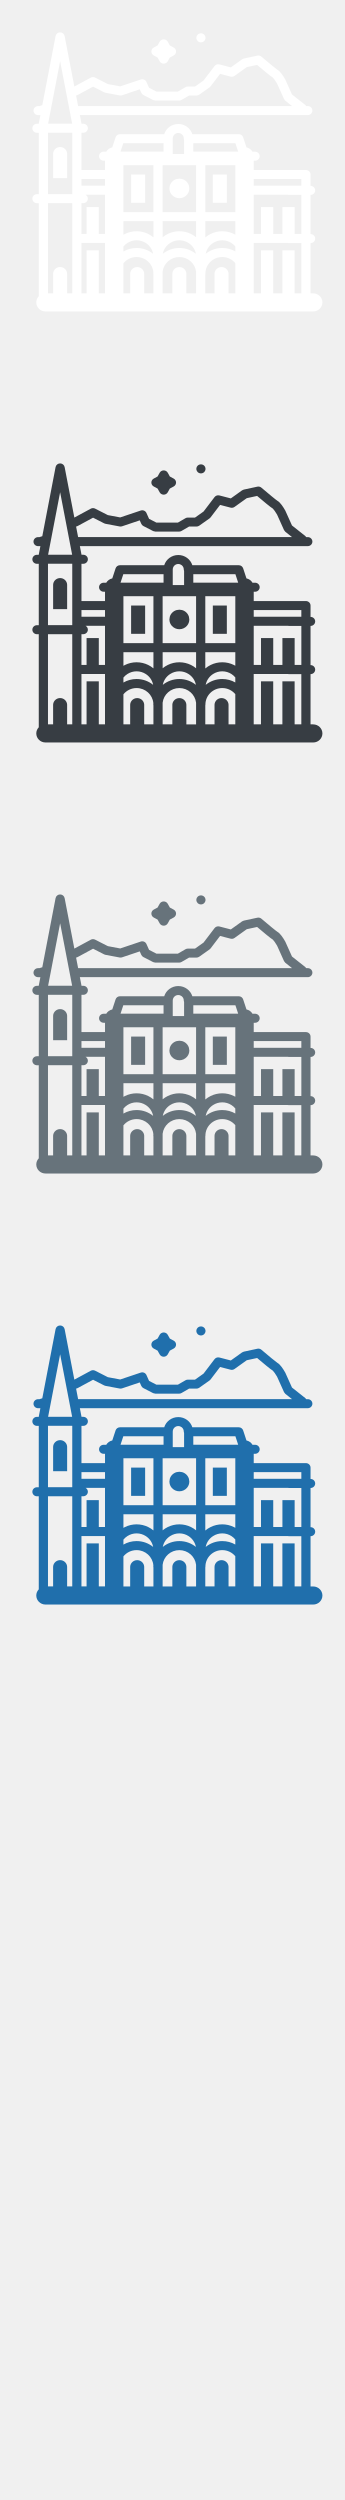
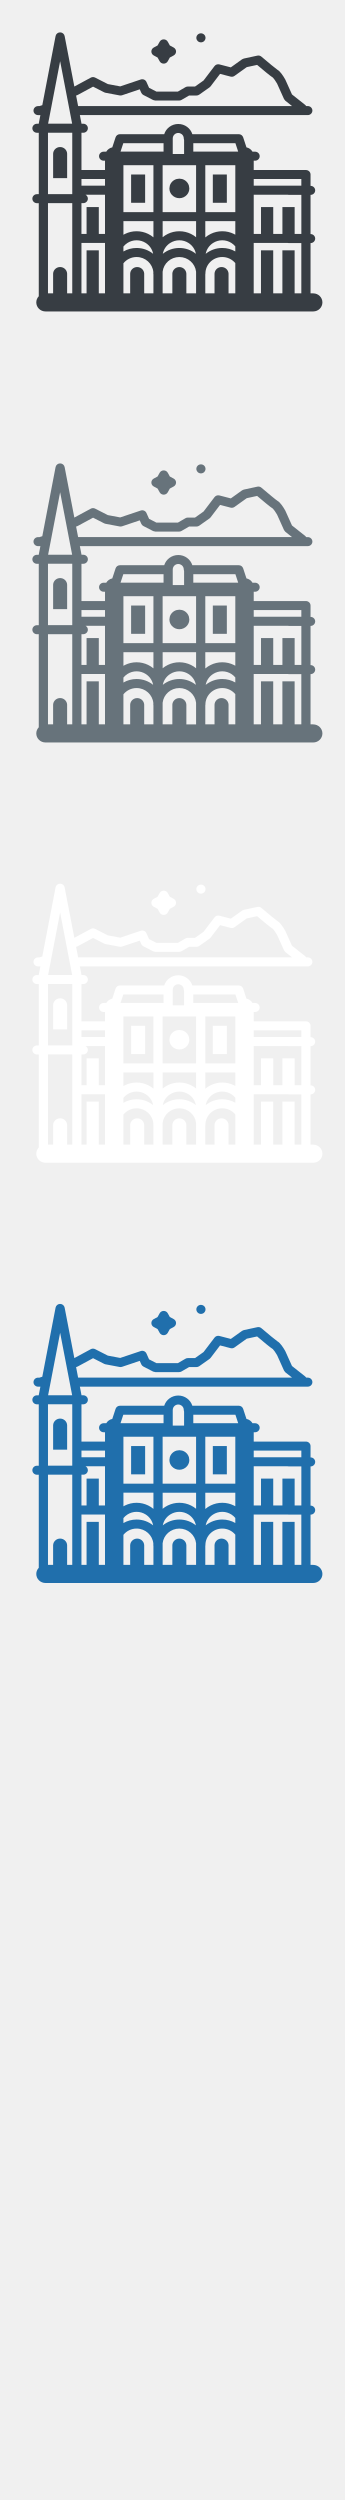
<svg xmlns="http://www.w3.org/2000/svg" width="32" height="232" viewBox="0 0 32 232">
  <g fill="none">
-     <g fill="#fff">
-       <path d="M18.343 3.807c.08.079.19.124.304.124.113 0 .222-.044.302-.123.13-.128.162-.323.08-.485-.063-.123-.183-.207-.319-.227-.132-.019-.27.025-.365.117-.131.128-.164.325-.08.487l.078.106" id="Fill-1" />
-       <path d="M14.268 5.147l.355.191.194.349c.075.134.219.218.375.218s.3-.084.375-.218l.194-.349.355-.191c.137-.074.222-.215.222-.368s-.085-.294-.222-.368l-.355-.191-.194-.349c-.075-.135-.219-.218-.375-.218s-.3.084-.375.218l-.194.349-.355.191c-.137.074-.222.215-.222.368s.085.294.222.368" id="Fill-2" />
-       <path d="M5.58 16.53h.65v-2.276c-.016-.339-.301-.609-.65-.609-.349 0-.634.27-.65.609v2.276h.65" id="Fill-3" />
-       <path d="M29.068 27.221h-.25v-4.662h.004c.236 0 .427-.188.427-.419 0-.232-.191-.419-.427-.419h-.004v-3.635h.004c.236 0 .427-.188.427-.419 0-.232-.191-.419-.427-.419h-.004v-1.051c0-.232-.191-.419-.427-.419h-4.845v-.865h.126c.236 0 .427-.188.427-.419 0-.232-.191-.419-.427-.419h-.241c-.119-.202-.32-.35-.56-.4l-.306-.932c-.057-.173-.221-.291-.407-.291h-4.309c-.172-.547-.691-.947-1.305-.947-.613 0-1.134.399-1.305.947h-4.106c-.185 0-.35.117-.407.291l-.306.932c-.239.05-.441.199-.56.4h-.241c-.236 0-.427.188-.427.419 0 .232.191.419.427.419h.126v.865h-2.185v-3.458h.168c.236 0 .427-.188.427-.419 0-.232-.191-.419-.427-.419h-.163l-.154-.801h21.152c.236 0 .427-.188.427-.419 0-.232-.191-.419-.427-.419h-.145l-.093-.105-1.229-.974-.613-1.363-.018-.035c-.188-.331-.466-.755-.716-.889-.132-.08-.862-.684-1.492-1.222-.102-.087-.24-.122-.372-.093l-1.259.271-.161.071-1.044.748-1.062-.275c-.168-.043-.347.018-.451.155l-1.018 1.339-.792.56h-.668c-.077 0-.151.02-.217.058l-.705.409h-1.994l-.681-.351-.242-.542c-.089-.2-.32-.299-.529-.228l-1.907.64-1.147-.215-1.181-.602c-.127-.065-.278-.063-.403.005l-1.525.825-.901-4.684c-.038-.198-.214-.342-.42-.342-.205 0-.382.143-.42.342l-1.233 6.413-.264.086h-.126c-.236 0-.427.188-.427.419 0 .232.191.419.427.419h.212l-.154.801h-.163c-.236 0-.427.188-.427.419 0 .232.191.419.427.419h.168v5.696h-.168c-.236 0-.427.188-.427.419 0 .232.191.419.427.419h.168v8.635c-.143.15-.231.351-.231.572 0 .463.383.839.854.839h24.845c.472 0 .854-.376.854-.839 0-.463-.383-.839-.854-.839zm-24.45-16.543l.055-.285.026-.134.002-.008.079-.411.003-.017.797-4.144.876 4.557.004.023.235 1.22h-2.231l.154-.801zm2.501-1.829l.094-.038 1.424-.77 1.033.527.117.04 1.319.248c.073.014.148.009.219-.015l1.643-.552.144.323c.039.087.107.159.192.203l.907.468.199.048h2.216c.077 0 .152-.02.217-.058l.705-.409h.689c.09 0 .177-.028.25-.079l.957-.676.093-.089.885-1.164.98.254c.124.032.257.008.361-.067l1.136-.813.962-.207c.516.439 1.248 1.051 1.459 1.175.073.062.255.32.392.557l.646 1.437.122.157.619.491h-19.85l-.188-.975.058-.015zm-2.666 3.468h2.252v5.696h-2.252v-5.696zm7 3.458v-.446h2.785v4.355h-2.785v-3.909zm-.13-2.123l.12-.366h3.735v.785h-3.993l.138-.419zm4.709-.811c0-.159.076-.301.195-.394.087-.068.197-.108.316-.108.12 0 .229.041.316.108.119.092.195.234.195.394l.002.026.027.128v1.298h-1.052v-1.452zm6.071 1.23h-4.165v-.785h3.907l.258.785zm5.859 13.149h-.621v-3.992h-1.135v3.992h-.852v-3.992h-1.135v3.992h-.675v-4.674h3.155l.098.012h1.166v4.662zm-7.404-2.439c-.349 0-.634.27-.65.609v1.83h-.857v-1.744l.011-.091c0-.846.701-1.534 1.563-1.534.488 0 .924.221 1.211.566v2.803h-.627v-1.83c-.016-.339-.301-.609-.65-.609zm-12.524-1.553v3.992h-.475v-4.674h2.185v4.674h-.575v-3.992h-1.135zm-.475-4.376h.168c.236 0 .427-.188.427-.419 0-.154-.086-.288-.213-.361h1.803v3.635h-.575v-2.492h-1.135v2.492h-.475v-2.855zm7.533-.78v-2.743h3.104v4.355h-3.104v-1.613zm1.552 6.71c-.349 0-.634.27-.65.609v1.83h-.902v-2.01c.089-.764.75-1.359 1.552-1.359s1.463.596 1.552 1.36v2.01h-.902v-1.83c-.016-.339-.301-.609-.65-.609zm-3.914 0c-.349 0-.634.27-.65.609v1.83h-.627v-2.789c.287-.353.727-.581 1.222-.581.816 0 1.487.617 1.556 1.401l-.004.133.011.092v1.744h-.857v-1.83c-.016-.339-.301-.609-.65-.609zm-1.277-1.903c.106-.13.231-.242.374-.333.245-.156.536-.248.849-.248.313 0 .604.092.848.248.353.225.608.587.687 1.008-.418-.338-.953-.542-1.536-.542-.446 0-.863.12-1.222.327v-.46zm4.343-.333c.245-.156.536-.248.848-.248.313 0 .604.092.848.248.353.225.608.587.687 1.008-.418-.338-.953-.542-1.536-.542-.583 0-1.118.203-1.536.542.079-.422.334-.783.687-1.008zm3.98 0c.245-.156.536-.248.849-.248.313 0 .604.092.848.248.137.087.26.195.363.319v.468c-.356-.203-.77-.321-1.211-.321-.583 0-1.118.203-1.536.542.079-.422.334-.783.687-1.008zm2.06-.839v.073l-.138-.073c-.324-.158-.688-.248-1.073-.248-.386 0-.75.09-1.073.248-.181.088-.349.198-.5.326v-1.51h2.785v1.184zm-3.639-1.184v1.492c-.146-.12-.307-.224-.479-.308-.324-.158-.688-.248-1.073-.248-.386 0-.75.09-1.073.248-.172.084-.333.188-.478.308v-1.492h3.104zm-3.958 1.184v.317c-.149-.124-.313-.231-.49-.317-.324-.158-.688-.248-1.073-.248-.386 0-.75.09-1.073.248l-.149.079v-1.264h2.785v1.184zm13.725 0h-.621v-2.492h-1.135v2.492h-.852v-2.492h-1.135v2.492h-.675v-3.635h3.155l.098.012h1.166v3.623zm-4.418-5.094h4.418v.62h-4.418v-.62zm-1.709-.839v3.909h-2.785v-4.355h2.785v.446zm-14.277.839h2.185v.62h-2.185v-.62zm-2.408 2.238h1.553v8.368h-.476v-1.83c-.009-.18-.093-.34-.223-.451-.114-.098-.264-.158-.427-.158-.164 0-.313.06-.427.158-.13.111-.215.271-.223.451v1.83h-.476v-8.368h.699z" id="Fill-4" />
-       <path d="M16.9 16.614l-.254-.035-.254.035c-.305.085-.546.32-.634.619l-.037.253.016.167c.03.158.101.302.203.419.17.196.422.321.705.321s.536-.125.705-.321c.102-.118.173-.262.203-.419l.016-.167-.037-.253c-.088-.299-.329-.534-.634-.619" id="Fill-5" />
-       <path d="M13.468 18.072v-1.878h-1.301v2.625h1.301v-.747" id="Fill-6" />
-       <path d="M21.051 18.072v-1.878h-1.301v2.625h1.301v-.747" id="Fill-7" />
-     </g>
-     <g fill="#373D43">
-       <path d="M18.343 43.807c.08.079.19.124.304.124.113 0 .222-.044.302-.123.13-.128.162-.323.08-.485-.063-.123-.183-.207-.319-.227-.132-.019-.27.025-.365.117-.131.128-.164.325-.08.487l.078.106" id="Fill-1" />
-       <path d="M14.268 45.147l.355.191.194.349c.075.134.219.218.375.218s.3-.084.375-.218l.194-.349.355-.191c.137-.074.222-.215.222-.368s-.085-.294-.222-.368l-.355-.191-.194-.349c-.075-.135-.219-.218-.375-.218s-.3.084-.375.218l-.194.349-.355.191c-.137.074-.222.215-.222.368s.085.294.222.368" id="Fill-2" />
-       <path d="M5.58 56.53h.65v-2.276c-.016-.339-.301-.609-.65-.609-.349 0-.634.27-.65.609v2.276h.65" id="Fill-3" />
-       <path d="M29.068 67.221h-.25v-4.662h.004c.236 0 .427-.188.427-.419 0-.232-.191-.419-.427-.419h-.004v-3.635h.004c.236 0 .427-.188.427-.419 0-.232-.191-.419-.427-.419h-.004v-1.051c0-.232-.191-.419-.427-.419h-4.845v-.865h.126c.236 0 .427-.188.427-.419 0-.232-.191-.419-.427-.419h-.241c-.119-.202-.32-.35-.56-.4l-.306-.932c-.057-.173-.221-.291-.407-.291h-4.309c-.172-.547-.691-.947-1.305-.947-.613 0-1.134.399-1.305.947h-4.106c-.185 0-.35.117-.407.291l-.306.932c-.239.05-.441.199-.56.4h-.241c-.236 0-.427.188-.427.419 0 .232.191.419.427.419h.126v.865h-2.185v-3.458h.168c.236 0 .427-.188.427-.419 0-.232-.191-.419-.427-.419h-.163l-.154-.801h21.152c.236 0 .427-.188.427-.419 0-.232-.191-.419-.427-.419h-.145l-.093-.105-1.229-.974-.613-1.363-.018-.035c-.188-.331-.466-.755-.716-.889-.132-.08-.862-.684-1.492-1.222-.102-.087-.24-.122-.372-.093l-1.259.271-.161.071-1.044.748-1.062-.275c-.168-.043-.347.018-.451.155l-1.018 1.339-.792.56h-.668c-.077 0-.151.02-.217.058l-.705.409h-1.994l-.681-.351-.242-.542c-.089-.2-.32-.299-.529-.228l-1.907.64-1.147-.215-1.181-.602c-.127-.065-.278-.063-.403.005l-1.525.825-.901-4.684c-.038-.198-.214-.342-.42-.342-.205 0-.382.143-.42.342l-1.233 6.413-.264.086h-.126c-.236 0-.427.188-.427.419 0 .232.191.419.427.419h.212l-.154.801h-.163c-.236 0-.427.188-.427.419 0 .232.191.419.427.419h.168v5.696h-.168c-.236 0-.427.188-.427.419 0 .232.191.419.427.419h.168v8.635c-.143.15-.231.351-.231.572 0 .463.383.839.854.839h24.845c.472 0 .854-.376.854-.839 0-.463-.383-.839-.854-.839zm-24.45-16.543l.055-.285.026-.134.002-.008.079-.411.003-.017.797-4.144.876 4.557.004.023.235 1.22h-2.231l.154-.801zm2.501-1.829l.094-.038 1.424-.77 1.033.527.117.04 1.319.248c.073.014.148.009.219-.015l1.643-.552.144.323c.039.087.107.159.192.203l.907.468.199.048h2.216c.077 0 .152-.02.217-.058l.705-.409h.689c.09 0 .177-.028.25-.079l.957-.676.093-.089.885-1.164.98.254c.124.032.257.008.361-.067l1.136-.813.962-.207c.516.439 1.248 1.051 1.459 1.175.073.062.255.32.392.557l.646 1.437.122.157.619.491h-19.85l-.188-.975.058-.015zm-2.666 3.468h2.252v5.696h-2.252v-5.696zm7 3.458v-.446h2.785v4.355h-2.785v-3.909zm-.13-2.123l.12-.366h3.735v.785h-3.993l.138-.419zm4.709-.811c0-.159.076-.301.195-.394.087-.068.197-.108.316-.108.12 0 .229.041.316.108.119.092.195.234.195.394l.002.026.027.128v1.298h-1.052v-1.452zm6.071 1.23h-4.165v-.785h3.907l.258.785zm5.859 13.149h-.621v-3.992h-1.135v3.992h-.852v-3.992h-1.135v3.992h-.675v-4.674h3.155l.098.012h1.166v4.662zm-7.404-2.439c-.349 0-.634.27-.65.609v1.83h-.857v-1.744l.011-.091c0-.846.701-1.534 1.563-1.534.488 0 .924.221 1.211.566v2.803h-.627v-1.83c-.016-.339-.301-.609-.65-.609zm-12.524-1.553v3.992h-.475v-4.674h2.185v4.674h-.575v-3.992h-1.135zm-.475-4.376h.168c.236 0 .427-.188.427-.419 0-.154-.086-.288-.213-.361h1.803v3.635h-.575v-2.492h-1.135v2.492h-.475v-2.855zm7.533-.78v-2.743h3.104v4.355h-3.104v-1.613zm1.552 6.71c-.349 0-.634.27-.65.609v1.83h-.902v-2.01c.089-.764.75-1.359 1.552-1.359s1.463.596 1.552 1.36v2.01h-.902v-1.83c-.016-.339-.301-.609-.65-.609zm-3.914 0c-.349 0-.634.27-.65.609v1.83h-.627v-2.789c.287-.353.727-.581 1.222-.581.816 0 1.487.617 1.556 1.401l-.004.133.011.092v1.744h-.857v-1.83c-.016-.339-.301-.609-.65-.609zm-1.277-1.903c.106-.13.231-.242.374-.333.245-.156.536-.248.849-.248.313 0 .604.092.848.248.353.225.608.587.687 1.008-.418-.338-.953-.542-1.536-.542-.446 0-.863.12-1.222.327v-.46zm4.343-.333c.245-.156.536-.248.848-.248.313 0 .604.092.848.248.353.225.608.587.687 1.008-.418-.338-.953-.542-1.536-.542-.583 0-1.118.203-1.536.542.079-.422.334-.783.687-1.008zm3.98 0c.245-.156.536-.248.849-.248.313 0 .604.092.848.248.137.087.26.195.363.319v.468c-.356-.203-.77-.321-1.211-.321-.583 0-1.118.203-1.536.542.079-.422.334-.783.687-1.008zm2.06-.839v.073l-.138-.073c-.324-.158-.688-.248-1.073-.248-.386 0-.75.09-1.073.248-.181.088-.349.198-.5.326v-1.51h2.785v1.184zm-3.639-1.184v1.492c-.146-.12-.307-.224-.479-.308-.324-.158-.688-.248-1.073-.248-.386 0-.75.09-1.073.248-.172.084-.333.188-.478.308v-1.492h3.104zm-3.958 1.184v.317c-.149-.124-.313-.231-.49-.317-.324-.158-.688-.248-1.073-.248-.386 0-.75.09-1.073.248l-.149.079v-1.264h2.785v1.184zm13.725 0h-.621v-2.492h-1.135v2.492h-.852v-2.492h-1.135v2.492h-.675v-3.635h3.155l.098.012h1.166v3.623zm-4.418-5.094h4.418v.62h-4.418v-.62zm-1.709-.839v3.909h-2.785v-4.355h2.785v.446zm-14.277.839h2.185v.62h-2.185v-.62zm-2.408 2.238h1.553v8.368h-.476v-1.83c-.009-.18-.093-.34-.223-.451-.114-.098-.264-.158-.427-.158-.164 0-.313.06-.427.158-.13.111-.215.271-.223.451v1.83h-.476v-8.368h.699z" id="Fill-4" />
-       <path d="M16.9 56.614l-.254-.035-.254.035c-.305.085-.546.32-.634.619l-.037.253.016.167c.03.158.101.302.203.419.17.196.422.321.705.321s.536-.125.705-.321c.102-.118.173-.262.203-.419l.016-.167-.037-.253c-.088-.299-.329-.534-.634-.619" id="Fill-5" />
-       <path d="M13.468 58.072v-1.878h-1.301v2.625h1.301v-.747" id="Fill-6" />
-       <path d="M21.051 58.072v-1.878h-1.301v2.625h1.301v-.747" id="Fill-7" />
-     </g>
-     <g fill="#67737B">
-       <path d="M18.343 83.807c.08.079.19.124.304.124.113 0 .222-.044.302-.123.13-.128.162-.323.08-.485-.063-.123-.183-.207-.319-.227-.132-.019-.27.025-.365.117-.131.128-.164.325-.08.487l.078.106" />
-       <path d="M14.268 85.147l.355.191.194.349c.075.134.219.218.375.218s.3-.084.375-.218l.194-.349.355-.191c.137-.074.222-.215.222-.368s-.085-.294-.222-.368l-.355-.191-.194-.349c-.075-.135-.219-.218-.375-.218s-.3.084-.375.218l-.194.349-.355.191c-.137.074-.222.215-.222.368s.085.294.222.368" />
-       <path d="M5.58 96.53h.65v-2.276c-.016-.339-.301-.609-.65-.609-.349 0-.634.27-.65.609v2.276h.65" />
-       <path d="M29.068 107.221h-.25v-4.662h.004c.236 0 .427-.188.427-.419 0-.232-.191-.419-.427-.419h-.004v-3.635h.004c.236 0 .427-.188.427-.419 0-.232-.191-.419-.427-.419h-.004v-1.051c0-.232-.191-.419-.427-.419h-4.845v-.865h.126c.236 0 .427-.188.427-.419 0-.232-.191-.419-.427-.419h-.241c-.119-.202-.32-.35-.56-.4l-.306-.932c-.057-.173-.221-.291-.407-.291h-4.309c-.172-.547-.691-.947-1.305-.947-.613 0-1.134.399-1.305.947h-4.106c-.185 0-.35.117-.407.291l-.306.932c-.239.05-.441.199-.56.4h-.241c-.236 0-.427.188-.427.419 0 .232.191.419.427.419h.126v.865h-2.185v-3.458h.168c.236 0 .427-.188.427-.419 0-.232-.191-.419-.427-.419h-.163l-.154-.801h21.152c.236 0 .427-.188.427-.419 0-.232-.191-.419-.427-.419h-.145l-.093-.105-1.229-.974-.613-1.363-.018-.035c-.188-.331-.466-.755-.716-.889-.132-.08-.862-.684-1.492-1.222-.102-.087-.24-.122-.372-.093l-1.259.271-.161.071-1.044.748-1.062-.275c-.168-.043-.347.018-.451.155l-1.018 1.339-.792.56h-.668c-.077 0-.151.02-.217.058l-.705.409h-1.994l-.681-.351-.242-.542c-.089-.2-.32-.299-.529-.228l-1.907.64-1.147-.215-1.181-.602c-.127-.065-.278-.063-.403.005l-1.525.825-.901-4.684c-.038-.198-.214-.342-.42-.342-.205 0-.382.143-.42.342l-1.233 6.413-.264.086h-.126c-.236 0-.427.188-.427.419 0 .232.191.419.427.419h.212l-.154.801h-.163c-.236 0-.427.188-.427.419 0 .232.191.419.427.419h.168v5.696h-.168c-.236 0-.427.188-.427.419 0 .232.191.419.427.419h.168v8.635c-.143.15-.231.351-.231.572 0 .463.383.839.854.839h24.845c.472 0 .854-.376.854-.839 0-.463-.383-.839-.854-.839zm-24.45-16.543l.055-.285.026-.134.002-.008.079-.411.003-.017.797-4.144.876 4.557.004.023.235 1.22h-2.231l.154-.801zm2.501-1.829l.094-.038 1.424-.77 1.033.527.117.04 1.319.248c.073.014.148.009.219-.015l1.643-.552.144.323c.039.087.107.159.192.203l.907.468.199.048h2.216c.077 0 .152-.02.217-.058l.705-.409h.689c.09 0 .177-.028.25-.079l.957-.676.093-.089.885-1.164.98.254c.124.032.257.008.361-.067l1.136-.813.962-.207c.516.439 1.248 1.051 1.459 1.175.073.062.255.32.392.557l.646 1.437.122.157.619.491h-19.85l-.188-.975.058-.015zm-2.666 3.468h2.252v5.696h-2.252v-5.696zm7 3.458v-.446h2.785v4.355h-2.785v-3.909zm-.13-2.123l.12-.366h3.735v.785h-3.993l.138-.419zm4.709-.811c0-.159.076-.301.195-.394.087-.068.197-.108.316-.108.12 0 .229.041.316.108.119.092.195.234.195.394l.002.026.027.128v1.298h-1.052v-1.452zm6.071 1.23h-4.165v-.785h3.907l.258.785zm5.859 13.149h-.621v-3.992h-1.135v3.992h-.852v-3.992h-1.135v3.992h-.675v-4.674h3.155l.098.012h1.166v4.662zm-7.404-2.439c-.349 0-.634.27-.65.609v1.83h-.857v-1.744l.011-.091c0-.846.701-1.534 1.563-1.534.488 0 .924.221 1.211.566v2.803h-.627v-1.83c-.016-.339-.301-.609-.65-.609zm-12.524-1.553v3.992h-.475v-4.674h2.185v4.674h-.575v-3.992h-1.135zm-.475-4.376h.168c.236 0 .427-.188.427-.419 0-.154-.086-.288-.213-.361h1.803v3.635h-.575v-2.492h-1.135v2.492h-.475v-2.855zm7.533-.78v-2.743h3.104v4.355h-3.104v-1.613zm1.552 6.71c-.349 0-.634.27-.65.609v1.83h-.902v-2.01c.089-.764.75-1.359 1.552-1.359s1.463.596 1.552 1.36v2.01h-.902v-1.83c-.016-.339-.301-.609-.65-.609zm-3.914 0c-.349 0-.634.27-.65.609v1.83h-.627v-2.789c.287-.353.727-.581 1.222-.581.816 0 1.487.617 1.556 1.401l-.004.133.011.092v1.744h-.857v-1.83c-.016-.339-.301-.609-.65-.609zm-1.277-1.903c.106-.13.231-.242.374-.333.245-.156.536-.248.849-.248.313 0 .604.092.848.248.353.225.608.587.687 1.008-.418-.338-.953-.542-1.536-.542-.446 0-.863.12-1.222.327v-.46zm4.343-.333c.245-.156.536-.248.848-.248.313 0 .604.092.848.248.353.225.608.587.687 1.008-.418-.338-.953-.542-1.536-.542-.583 0-1.118.203-1.536.542.079-.422.334-.783.687-1.008zm3.98 0c.245-.156.536-.248.849-.248.313 0 .604.092.848.248.137.087.26.195.363.319v.468c-.356-.203-.77-.321-1.211-.321-.583 0-1.118.203-1.536.542.079-.422.334-.783.687-1.008zm2.06-.839v.073l-.138-.073c-.324-.158-.688-.248-1.073-.248-.386 0-.75.09-1.073.248-.181.088-.349.198-.5.326v-1.51h2.785v1.184zm-3.639-1.184v1.492c-.146-.12-.307-.224-.479-.308-.324-.158-.688-.248-1.073-.248-.386 0-.75.09-1.073.248-.172.084-.333.188-.478.308v-1.492h3.104zm-3.958 1.184v.317c-.149-.124-.313-.231-.49-.317-.324-.158-.688-.248-1.073-.248-.386 0-.75.09-1.073.248l-.149.079v-1.264h2.785v1.184zm13.725 0h-.621v-2.492h-1.135v2.492h-.852v-2.492h-1.135v2.492h-.675v-3.635h3.155l.098.012h1.166v3.623zm-4.418-5.094h4.418v.62h-4.418v-.62zm-1.709-.839v3.909h-2.785v-4.355h2.785v.446zm-14.277.839h2.185v.62h-2.185v-.62zm-2.408 2.238h1.553v8.368h-.476v-1.83c-.009-.18-.093-.34-.223-.451-.114-.098-.264-.158-.427-.158-.164 0-.313.06-.427.158-.13.111-.215.271-.223.451v1.83h-.476v-8.368h.699z" />
-       <path d="M16.9 96.614l-.254-.035-.254.035c-.305.085-.546.32-.634.619l-.037.253.016.167c.03.158.101.302.203.419.17.196.422.321.705.321s.536-.125.705-.321c.102-.118.173-.262.203-.419l.016-.167-.037-.253c-.088-.299-.329-.534-.634-.619" />
-       <path d="M13.468 98.072v-1.878h-1.301v2.625h1.301v-.747" />
-       <path d="M21.051 98.072v-1.878h-1.301v2.625h1.301v-.747" />
-     </g>
-     <g fill="#206FAC">
-       <path d="M18.343 123.807c.08.079.19.124.304.124.113 0 .222-.044.302-.123.13-.128.162-.323.08-.485-.063-.123-.183-.207-.319-.227-.132-.019-.27.025-.365.117-.131.128-.164.325-.08.487l.078.106M14.268 125.147l.355.191.194.349c.075.134.219.218.375.218s.3-.084.375-.218l.194-.349.355-.191c.137-.074.222-.215.222-.368s-.085-.294-.222-.368l-.355-.191-.194-.349c-.075-.135-.219-.218-.375-.218s-.3.084-.375.218l-.194.349-.355.191c-.137.074-.222.215-.222.368s.085.294.222.368M5.58 136.53h.65v-2.276c-.016-.339-.301-.609-.65-.609-.349 0-.634.27-.65.609v2.276h.65" />
-       <path d="M29.068 147.221h-.25v-4.662h.004c.236 0 .427-.188.427-.419 0-.232-.191-.419-.427-.419h-.004v-3.635h.004c.236 0 .427-.188.427-.419 0-.232-.191-.419-.427-.419h-.004v-1.051c0-.232-.191-.419-.427-.419h-4.845v-.865h.126c.236 0 .427-.188.427-.419 0-.232-.191-.419-.427-.419h-.241c-.119-.202-.32-.35-.56-.4l-.306-.932c-.057-.173-.221-.291-.407-.291h-4.309c-.172-.547-.691-.947-1.305-.947-.613 0-1.134.399-1.305.947h-4.106c-.185 0-.35.117-.407.291l-.306.932c-.239.05-.441.199-.56.4h-.241c-.236 0-.427.188-.427.419 0 .232.191.419.427.419h.126v.865h-2.185v-3.458h.168c.236 0 .427-.188.427-.419 0-.232-.191-.419-.427-.419h-.163l-.154-.801h21.152c.236 0 .427-.188.427-.419 0-.232-.191-.419-.427-.419h-.145l-.093-.105-1.229-.974-.613-1.363-.018-.035c-.188-.331-.466-.755-.716-.889-.132-.08-.862-.684-1.492-1.222-.102-.087-.24-.122-.372-.093l-1.259.271-.161.071-1.044.748-1.062-.275c-.168-.043-.347.018-.451.155l-1.018 1.339-.792.56h-.668c-.077 0-.151.02-.217.058l-.705.409h-1.994l-.681-.351-.242-.542c-.089-.2-.32-.299-.529-.228l-1.907.64-1.147-.215-1.181-.602c-.127-.065-.278-.063-.403.005l-1.525.825-.901-4.684c-.038-.198-.214-.342-.42-.342-.205 0-.382.143-.42.342l-1.233 6.413-.264.086h-.126c-.236 0-.427.188-.427.419 0 .232.191.419.427.419h.212l-.154.801h-.163c-.236 0-.427.188-.427.419 0 .232.191.419.427.419h.168v5.696h-.168c-.236 0-.427.188-.427.419 0 .232.191.419.427.419h.168v8.635c-.143.15-.231.351-.231.572 0 .463.383.839.854.839h24.845c.472 0 .854-.376.854-.839 0-.463-.383-.839-.854-.839zm-24.45-16.543l.055-.285.026-.134.002-.008.079-.411.003-.017.797-4.144.876 4.557.004.023.235 1.22h-2.231l.154-.801zm2.501-1.829l.094-.038 1.424-.77 1.033.527.117.04 1.319.248c.073.014.148.009.219-.015l1.643-.552.144.323c.039.087.107.159.192.203l.907.468.199.048h2.216c.077 0 .152-.02.217-.058l.705-.409h.689c.09 0 .177-.028.25-.079l.957-.676.093-.089.885-1.164.98.254c.124.032.257.008.361-.067l1.136-.813.962-.207c.516.439 1.248 1.051 1.459 1.175.073.062.255.32.392.557l.646 1.437.122.157.619.491h-19.85l-.188-.975.058-.015zm-2.666 3.468h2.252v5.696h-2.252v-5.696zm7 3.458v-.446h2.785v4.355h-2.785v-3.909zm-.13-2.123l.12-.366h3.735v.785h-3.993l.138-.419zm4.709-.811c0-.159.076-.301.195-.394.087-.068.197-.108.316-.108.12 0 .229.041.316.108.119.092.195.234.195.394l.002.026.027.128v1.298h-1.052v-1.452zm6.071 1.23h-4.165v-.785h3.907l.258.785zm5.859 13.149h-.621v-3.992h-1.135v3.992h-.852v-3.992h-1.135v3.992h-.675v-4.674h3.155l.098.012h1.166v4.662zm-7.404-2.439c-.349 0-.634.27-.65.609v1.83h-.857v-1.744l.011-.091c0-.846.701-1.534 1.563-1.534.488 0 .924.221 1.211.566v2.803h-.627v-1.83c-.016-.339-.301-.609-.65-.609zm-12.524-1.553v3.992h-.475v-4.674h2.185v4.674h-.575v-3.992h-1.135zm-.475-4.376h.168c.236 0 .427-.188.427-.419 0-.154-.086-.288-.213-.361h1.803v3.635h-.575v-2.492h-1.135v2.492h-.475v-2.855zm7.533-.78v-2.743h3.104v4.355h-3.104v-1.613zm1.552 6.71c-.349 0-.634.27-.65.609v1.83h-.902v-2.01c.089-.764.75-1.359 1.552-1.359s1.463.596 1.552 1.36v2.01h-.902v-1.83c-.016-.339-.301-.609-.65-.609zm-3.914 0c-.349 0-.634.27-.65.609v1.83h-.627v-2.789c.287-.353.727-.581 1.222-.581.816 0 1.487.617 1.556 1.401l-.004.133.011.092v1.744h-.857v-1.83c-.016-.339-.301-.609-.65-.609zm-1.277-1.903c.106-.13.231-.242.374-.333.245-.156.536-.248.849-.248.313 0 .604.092.848.248.353.225.608.587.687 1.008-.418-.338-.953-.542-1.536-.542-.446 0-.863.12-1.222.327v-.46zm4.343-.333c.245-.156.536-.248.848-.248.313 0 .604.092.848.248.353.225.608.587.687 1.008-.418-.338-.953-.542-1.536-.542-.583 0-1.118.203-1.536.542.079-.422.334-.783.687-1.008zm3.98 0c.245-.156.536-.248.849-.248.313 0 .604.092.848.248.137.087.26.195.363.319v.468c-.356-.203-.77-.321-1.211-.321-.583 0-1.118.203-1.536.542.079-.422.334-.783.687-1.008zm2.06-.839v.073l-.138-.073c-.324-.158-.688-.248-1.073-.248-.386 0-.75.09-1.073.248-.181.088-.349.198-.5.326v-1.51h2.785v1.184zm-3.639-1.184v1.492c-.146-.12-.307-.224-.479-.308-.324-.158-.688-.248-1.073-.248-.386 0-.75.09-1.073.248-.172.084-.333.188-.478.308v-1.492h3.104zm-3.958 1.184v.317c-.149-.124-.313-.231-.49-.317-.324-.158-.688-.248-1.073-.248-.386 0-.75.09-1.073.248l-.149.079v-1.264h2.785v1.184zm13.725 0h-.621v-2.492h-1.135v2.492h-.852v-2.492h-1.135v2.492h-.675v-3.635h3.155l.098.012h1.166v3.623zm-4.418-5.094h4.418v.62h-4.418v-.62zm-1.709-.839v3.909h-2.785v-4.355h2.785v.446zm-14.277.839h2.185v.62h-2.185v-.62zm-2.408 2.238h1.553v8.368h-.476v-1.83c-.009-.18-.093-.34-.223-.451-.114-.098-.264-.158-.427-.158-.164 0-.313.06-.427.158-.13.111-.215.271-.223.451v1.83h-.476v-8.368h.699zM16.9 136.614l-.254-.035-.254.035c-.305.085-.546.32-.634.619l-.037.253.016.167c.03.158.101.302.203.419.17.196.422.321.705.321s.536-.125.705-.321c.102-.118.173-.262.203-.419l.016-.167-.037-.253c-.088-.299-.329-.534-.634-.619M13.468 138.072v-1.878h-1.301v2.625h1.301v-.747M21.051 138.072v-1.878h-1.301v2.625h1.301v-.747" />
+     <g>
+       <g fill="#fff">
+         <path d="M18.343 82.807c.08.079.19.124.304.124.113 0 .222-.044.302-.123.13-.128.162-.323.08-.485-.063-.123-.183-.207-.319-.227-.132-.019-.27.025-.365.117-.131.128-.164.325-.08.487l.078.106" id="Fill-1" />
+         <path d="M14.268 84.147l.355.191.194.349c.075.134.219.218.375.218s.3-.084.375-.218l.194-.349.355-.191c.137-.074.222-.215.222-.368s-.085-.294-.222-.368l-.355-.191-.194-.349c-.075-.135-.219-.218-.375-.218s-.3.084-.375.218l-.194.349-.355.191c-.137.074-.222.215-.222.368s.085.294.222.368" id="Fill-2" />
+         <path d="M5.58 95.53h.65v-2.276c-.016-.339-.301-.609-.65-.609-.349 0-.634.27-.65.609v2.276h.65" id="Fill-3" />
+         <path d="M29.068 106.221h-.25v-4.662h.004c.236 0 .427-.188.427-.419 0-.232-.191-.419-.427-.419h-.004v-3.635h.004c.236 0 .427-.188.427-.419 0-.232-.191-.419-.427-.419h-.004v-1.051c0-.232-.191-.419-.427-.419h-4.845v-.865h.126c.236 0 .427-.188.427-.419 0-.232-.191-.419-.427-.419h-.241c-.119-.202-.32-.35-.56-.4l-.306-.932c-.057-.173-.221-.291-.407-.291h-4.309c-.172-.547-.691-.947-1.305-.947-.613 0-1.134.399-1.305.947h-4.106c-.185 0-.35.117-.407.291l-.306.932c-.239.05-.441.199-.56.4h-.241c-.236 0-.427.188-.427.419 0 .232.191.419.427.419h.126v.865h-2.185v-3.458h.168c.236 0 .427-.188.427-.419 0-.232-.191-.419-.427-.419h-.163l-.154-.801h21.152c.236 0 .427-.188.427-.419 0-.232-.191-.419-.427-.419h-.145l-.093-.105-1.229-.974-.613-1.363-.018-.035c-.188-.331-.466-.755-.716-.889-.132-.08-.862-.684-1.492-1.222-.102-.087-.24-.122-.372-.093l-1.259.271-.161.071-1.044.748-1.062-.275c-.168-.043-.347.018-.451.155l-1.018 1.339-.792.56h-.668c-.077 0-.151.02-.217.058l-.705.409h-1.994l-.681-.351-.242-.542c-.089-.2-.32-.299-.529-.228l-1.907.64-1.147-.215-1.181-.602c-.127-.065-.278-.063-.403.005l-1.525.825-.901-4.684c-.038-.198-.214-.342-.42-.342-.205 0-.382.143-.42.342l-1.233 6.413-.264.086h-.126c-.236 0-.427.188-.427.419 0 .232.191.419.427.419h.212l-.154.801h-.163c-.236 0-.427.188-.427.419 0 .232.191.419.427.419h.168v5.696h-.168c-.236 0-.427.188-.427.419 0 .232.191.419.427.419h.168v8.635c-.143.15-.231.351-.231.572 0 .463.383.839.854.839h24.845c.472 0 .854-.376.854-.839 0-.463-.383-.839-.854-.839zm-24.45-16.543l.055-.285.026-.134.002-.008.079-.411.003-.017.797-4.144.876 4.557.004.023.235 1.22h-2.231l.154-.801zm2.501-1.829l.094-.038 1.424-.77 1.033.527.117.04 1.319.248c.073.014.148.009.219-.015l1.643-.552.144.323c.039.087.107.159.192.203l.907.468.199.048h2.216c.077 0 .152-.02.217-.058l.705-.409h.689c.09 0 .177-.028.25-.079l.957-.676.093-.089.885-1.164.98.254c.124.032.257.008.361-.067l1.136-.813.962-.207c.516.439 1.248 1.051 1.459 1.175.073.062.255.32.392.557l.646 1.437.122.157.619.491h-19.85l-.188-.975.058-.015zm-2.666 3.468h2.252v5.696h-2.252v-5.696zm7 3.458v-.446h2.785v4.355h-2.785v-3.909zm-.13-2.123l.12-.366h3.735v.785h-3.993l.138-.419zm4.709-.811c0-.159.076-.301.195-.394.087-.068.197-.108.316-.108.12 0 .229.041.316.108.119.092.195.234.195.394l.002.026.027.128v1.298h-1.052v-1.452zm6.071 1.23h-4.165v-.785h3.907l.258.785zm5.859 13.149h-.621v-3.992h-1.135v3.992h-.852v-3.992h-1.135v3.992h-.675v-4.674h3.155l.098.012h1.166v4.662zm-7.404-2.439c-.349 0-.634.27-.65.609v1.83h-.857v-1.744l.011-.091c0-.846.701-1.534 1.563-1.534.488 0 .924.221 1.211.566v2.803h-.627v-1.83c-.016-.339-.301-.609-.65-.609zm-12.524-1.553v3.992h-.475v-4.674h2.185v4.674h-.575v-3.992h-1.135zm-.475-4.376h.168c.236 0 .427-.188.427-.419 0-.154-.086-.288-.213-.361h1.803v3.635h-.575v-2.492h-1.135v2.492h-.475v-2.855zm7.533-.78v-2.743h3.104v4.355h-3.104v-1.613zm1.552 6.71c-.349 0-.634.27-.65.609v1.83h-.902v-2.01c.089-.764.75-1.359 1.552-1.359s1.463.596 1.552 1.36v2.01h-.902v-1.83c-.016-.339-.301-.609-.65-.609zm-3.914 0c-.349 0-.634.27-.65.609v1.83h-.627v-2.789c.287-.353.727-.581 1.222-.581.816 0 1.487.617 1.556 1.401l-.004.133.011.092v1.744h-.857v-1.83c-.016-.339-.301-.609-.65-.609zm-1.277-1.903c.106-.13.231-.242.374-.333.245-.156.536-.248.849-.248.313 0 .604.092.848.248.353.225.608.587.687 1.008-.418-.338-.953-.542-1.536-.542-.446 0-.863.12-1.222.327v-.46zm4.343-.333c.245-.156.536-.248.848-.248.313 0 .604.092.848.248.353.225.608.587.687 1.008-.418-.338-.953-.542-1.536-.542-.583 0-1.118.203-1.536.542.079-.422.334-.783.687-1.008zm3.98 0c.245-.156.536-.248.849-.248.313 0 .604.092.848.248.137.087.26.195.363.319v.468c-.356-.203-.77-.321-1.211-.321-.583 0-1.118.203-1.536.542.079-.422.334-.783.687-1.008zm2.06-.839v.073l-.138-.073c-.324-.158-.688-.248-1.073-.248-.386 0-.75.09-1.073.248-.181.088-.349.198-.5.326v-1.51h2.785v1.184zm-3.639-1.184v1.492c-.146-.12-.307-.224-.479-.308-.324-.158-.688-.248-1.073-.248-.386 0-.75.09-1.073.248-.172.084-.333.188-.478.308v-1.492h3.104zm-3.958 1.184v.317c-.149-.124-.313-.231-.49-.317-.324-.158-.688-.248-1.073-.248-.386 0-.75.09-1.073.248l-.149.079v-1.264h2.785v1.184zm13.725 0h-.621v-2.492h-1.135v2.492h-.852v-2.492h-1.135v2.492h-.675v-3.635h3.155l.098.012h1.166v3.623zm-4.418-5.094h4.418v.62h-4.418v-.62zm-1.709-.839v3.909h-2.785v-4.355h2.785v.446zm-14.277.839h2.185v.62h-2.185v-.62zm-2.408 2.238h1.553v8.368h-.476v-1.83c-.009-.18-.093-.34-.223-.451-.114-.098-.264-.158-.427-.158-.164 0-.313.06-.427.158-.13.111-.215.271-.223.451v1.83h-.476v-8.368h.699z" id="Fill-4" />
+         <path d="M16.9 95.614l-.254-.035-.254.035c-.305.085-.546.32-.634.619l-.037.253.016.167c.03.158.101.302.203.419.17.196.422.321.705.321s.536-.125.705-.321c.102-.118.173-.262.203-.419l.016-.167-.037-.253c-.088-.299-.329-.534-.634-.619" id="Fill-5" />
+         <path d="M13.468 97.072v-1.878h-1.301v2.625h1.301v-.747" id="Fill-6" />
+         <path d="M21.051 97.072v-1.878h-1.301v2.625h1.301v-.747" id="Fill-7" />
+       </g>
+       <g fill="#373D43">
+         <path d="M18.343 3.807c.08.079.19.124.304.124.113 0 .222-.044.302-.123.13-.128.162-.323.08-.485-.063-.123-.183-.207-.319-.227-.132-.019-.27.025-.365.117-.131.128-.164.325-.08.487l.078.106" id="Fill-1" />
+         <path d="M14.268 5.147l.355.191.194.349c.075.134.219.218.375.218s.3-.084.375-.218l.194-.349.355-.191c.137-.074.222-.215.222-.368s-.085-.294-.222-.368l-.355-.191-.194-.349c-.075-.135-.219-.218-.375-.218s-.3.084-.375.218l-.194.349-.355.191c-.137.074-.222.215-.222.368s.085.294.222.368" id="Fill-2" />
+         <path d="M5.58 16.53h.65v-2.276c-.016-.339-.301-.609-.65-.609-.349 0-.634.27-.65.609v2.276h.65" id="Fill-3" />
+         <path d="M29.068 27.221h-.25v-4.662h.004c.236 0 .427-.188.427-.419 0-.232-.191-.419-.427-.419h-.004v-3.635h.004c.236 0 .427-.188.427-.419 0-.232-.191-.419-.427-.419h-.004v-1.051c0-.232-.191-.419-.427-.419h-4.845v-.865h.126c.236 0 .427-.188.427-.419 0-.232-.191-.419-.427-.419h-.241c-.119-.202-.32-.35-.56-.4l-.306-.932c-.057-.173-.221-.291-.407-.291h-4.309c-.172-.547-.691-.947-1.305-.947-.613 0-1.134.399-1.305.947h-4.106c-.185 0-.35.117-.407.291l-.306.932c-.239.05-.441.199-.56.4h-.241c-.236 0-.427.188-.427.419 0 .232.191.419.427.419h.126v.865h-2.185v-3.458h.168c.236 0 .427-.188.427-.419 0-.232-.191-.419-.427-.419h-.163l-.154-.801h21.152c.236 0 .427-.188.427-.419 0-.232-.191-.419-.427-.419h-.145l-.093-.105-1.229-.974-.613-1.363-.018-.035c-.188-.331-.466-.755-.716-.889-.132-.08-.862-.684-1.492-1.222-.102-.087-.24-.122-.372-.093l-1.259.271-.161.071-1.044.748-1.062-.275c-.168-.043-.347.018-.451.155l-1.018 1.339-.792.56h-.668c-.077 0-.151.02-.217.058l-.705.409h-1.994l-.681-.351-.242-.542c-.089-.2-.32-.299-.529-.228l-1.907.64-1.147-.215-1.181-.602c-.127-.065-.278-.063-.403.005l-1.525.825-.901-4.684c-.038-.198-.214-.342-.42-.342-.205 0-.382.143-.42.342l-1.233 6.413-.264.086h-.126c-.236 0-.427.188-.427.419 0 .232.191.419.427.419h.212l-.154.801h-.163c-.236 0-.427.188-.427.419 0 .232.191.419.427.419h.168v5.696h-.168c-.236 0-.427.188-.427.419 0 .232.191.419.427.419h.168v8.635c-.143.15-.231.351-.231.572 0 .463.383.839.854.839h24.845c.472 0 .854-.376.854-.839 0-.463-.383-.839-.854-.839zm-24.45-16.543l.055-.285.026-.134.002-.008.079-.411.003-.017.797-4.144.876 4.557.004.023.235 1.22h-2.231l.154-.801zm2.501-1.829l.094-.038 1.424-.77 1.033.527.117.04 1.319.248c.073.014.148.009.219-.015l1.643-.552.144.323c.039.087.107.159.192.203l.907.468.199.048h2.216c.077 0 .152-.02.217-.058l.705-.409h.689c.09 0 .177-.028.25-.079l.957-.676.093-.089.885-1.164.98.254c.124.032.257.008.361-.067l1.136-.813.962-.207c.516.439 1.248 1.051 1.459 1.175.073.062.255.32.392.557l.646 1.437.122.157.619.491h-19.85l-.188-.975.058-.015zm-2.666 3.468h2.252v5.696h-2.252v-5.696zm7 3.458v-.446h2.785v4.355h-2.785v-3.909zm-.13-2.123l.12-.366h3.735v.785h-3.993l.138-.419zm4.709-.811c0-.159.076-.301.195-.394.087-.068.197-.108.316-.108.12 0 .229.041.316.108.119.092.195.234.195.394l.002.026.027.128v1.298h-1.052v-1.452zm6.071 1.23h-4.165v-.785h3.907l.258.785zm5.859 13.149h-.621v-3.992h-1.135v3.992h-.852v-3.992h-1.135v3.992h-.675v-4.674h3.155l.098.012h1.166v4.662zm-7.404-2.439c-.349 0-.634.27-.65.609v1.83h-.857v-1.744l.011-.091c0-.846.701-1.534 1.563-1.534.488 0 .924.221 1.211.566v2.803h-.627v-1.83c-.016-.339-.301-.609-.65-.609zm-12.524-1.553v3.992h-.475v-4.674h2.185v4.674h-.575v-3.992h-1.135zm-.475-4.376h.168c.236 0 .427-.188.427-.419 0-.154-.086-.288-.213-.361h1.803v3.635h-.575v-2.492h-1.135v2.492h-.475v-2.855zm7.533-.78v-2.743h3.104v4.355h-3.104v-1.613zm1.552 6.71c-.349 0-.634.27-.65.609v1.83h-.902v-2.01c.089-.764.75-1.359 1.552-1.359s1.463.596 1.552 1.36v2.01h-.902v-1.83c-.016-.339-.301-.609-.65-.609zm-3.914 0c-.349 0-.634.27-.65.609v1.83h-.627v-2.789c.287-.353.727-.581 1.222-.581.816 0 1.487.617 1.556 1.401l-.004.133.011.092v1.744h-.857v-1.83c-.016-.339-.301-.609-.65-.609zm-1.277-1.903c.106-.13.231-.242.374-.333.245-.156.536-.248.849-.248.313 0 .604.092.848.248.353.225.608.587.687 1.008-.418-.338-.953-.542-1.536-.542-.446 0-.863.12-1.222.327v-.46zm4.343-.333c.245-.156.536-.248.848-.248.313 0 .604.092.848.248.353.225.608.587.687 1.008-.418-.338-.953-.542-1.536-.542-.583 0-1.118.203-1.536.542.079-.422.334-.783.687-1.008zm3.98 0c.245-.156.536-.248.849-.248.313 0 .604.092.848.248.137.087.26.195.363.319v.468c-.356-.203-.77-.321-1.211-.321-.583 0-1.118.203-1.536.542.079-.422.334-.783.687-1.008zm2.06-.839v.073l-.138-.073c-.324-.158-.688-.248-1.073-.248-.386 0-.75.09-1.073.248-.181.088-.349.198-.5.326v-1.51h2.785v1.184zm-3.639-1.184v1.492c-.146-.12-.307-.224-.479-.308-.324-.158-.688-.248-1.073-.248-.386 0-.75.09-1.073.248-.172.084-.333.188-.478.308v-1.492h3.104zm-3.958 1.184v.317c-.149-.124-.313-.231-.49-.317-.324-.158-.688-.248-1.073-.248-.386 0-.75.09-1.073.248l-.149.079v-1.264h2.785v1.184zm13.725 0h-.621v-2.492h-1.135v2.492h-.852v-2.492h-1.135v2.492h-.675v-3.635h3.155l.098.012h1.166v3.623zm-4.418-5.094h4.418v.62h-4.418v-.62zm-1.709-.839v3.909h-2.785v-4.355h2.785v.446zm-14.277.839h2.185v.62h-2.185v-.62zm-2.408 2.238h1.553v8.368h-.476v-1.83c-.009-.18-.093-.34-.223-.451-.114-.098-.264-.158-.427-.158-.164 0-.313.06-.427.158-.13.111-.215.271-.223.451v1.83h-.476v-8.368h.699z" id="Fill-4" />
+         <path d="M16.9 16.614l-.254-.035-.254.035c-.305.085-.546.32-.634.619l-.037.253.016.167c.03.158.101.302.203.419.17.196.422.321.705.321s.536-.125.705-.321c.102-.118.173-.262.203-.419l.016-.167-.037-.253c-.088-.299-.329-.534-.634-.619" id="Fill-5" />
+         <path d="M13.468 18.072v-1.878h-1.301v2.625h1.301v-.747" id="Fill-6" />
+         <path d="M21.051 18.072v-1.878h-1.301v2.625h1.301v-.747" id="Fill-7" />
+       </g>
+       <g fill="#67737B">
+         <path d="M18.343 43.807c.08.079.19.124.304.124.113 0 .222-.044.302-.123.13-.128.162-.323.08-.485-.063-.123-.183-.207-.319-.227-.132-.019-.27.025-.365.117-.131.128-.164.325-.08.487l.078.106" id="Fill-1" />
+         <path d="M14.268 45.147l.355.191.194.349c.075.134.219.218.375.218s.3-.084.375-.218l.194-.349.355-.191c.137-.074.222-.215.222-.368s-.085-.294-.222-.368l-.355-.191-.194-.349c-.075-.135-.219-.218-.375-.218s-.3.084-.375.218l-.194.349-.355.191c-.137.074-.222.215-.222.368s.085.294.222.368" id="Fill-2" />
+         <path d="M5.58 56.53h.65v-2.276c-.016-.339-.301-.609-.65-.609-.349 0-.634.27-.65.609v2.276h.65" id="Fill-3" />
+         <path d="M29.068 67.221h-.25v-4.662h.004c.236 0 .427-.188.427-.419 0-.232-.191-.419-.427-.419h-.004v-3.635h.004c.236 0 .427-.188.427-.419 0-.232-.191-.419-.427-.419h-.004v-1.051c0-.232-.191-.419-.427-.419h-4.845v-.865h.126c.236 0 .427-.188.427-.419 0-.232-.191-.419-.427-.419h-.241c-.119-.202-.32-.35-.56-.4l-.306-.932c-.057-.173-.221-.291-.407-.291h-4.309c-.172-.547-.691-.947-1.305-.947-.613 0-1.134.399-1.305.947h-4.106c-.185 0-.35.117-.407.291l-.306.932c-.239.05-.441.199-.56.4h-.241c-.236 0-.427.188-.427.419 0 .232.191.419.427.419h.126v.865h-2.185v-3.458h.168c.236 0 .427-.188.427-.419 0-.232-.191-.419-.427-.419h-.163l-.154-.801h21.152c.236 0 .427-.188.427-.419 0-.232-.191-.419-.427-.419h-.145l-.093-.105-1.229-.974-.613-1.363-.018-.035c-.188-.331-.466-.755-.716-.889-.132-.08-.862-.684-1.492-1.222-.102-.087-.24-.122-.372-.093l-1.259.271-.161.071-1.044.748-1.062-.275c-.168-.043-.347.018-.451.155l-1.018 1.339-.792.56h-.668c-.077 0-.151.02-.217.058l-.705.409h-1.994l-.681-.351-.242-.542c-.089-.2-.32-.299-.529-.228l-1.907.64-1.147-.215-1.181-.602c-.127-.065-.278-.063-.403.005l-1.525.825-.901-4.684c-.038-.198-.214-.342-.42-.342-.205 0-.382.143-.42.342l-1.233 6.413-.264.086h-.126c-.236 0-.427.188-.427.419 0 .232.191.419.427.419h.212l-.154.801h-.163c-.236 0-.427.188-.427.419 0 .232.191.419.427.419h.168v5.696h-.168c-.236 0-.427.188-.427.419 0 .232.191.419.427.419h.168v8.635c-.143.15-.231.351-.231.572 0 .463.383.839.854.839h24.845c.472 0 .854-.376.854-.839 0-.463-.383-.839-.854-.839zm-24.45-16.543l.055-.285.026-.134.002-.008.079-.411.003-.017.797-4.144.876 4.557.004.023.235 1.22h-2.231l.154-.801zm2.501-1.829l.094-.038 1.424-.77 1.033.527.117.04 1.319.248c.073.014.148.009.219-.015l1.643-.552.144.323c.039.087.107.159.192.203l.907.468.199.048h2.216c.077 0 .152-.02.217-.058l.705-.409h.689c.09 0 .177-.028.25-.079l.957-.676.093-.089.885-1.164.98.254c.124.032.257.008.361-.067l1.136-.813.962-.207c.516.439 1.248 1.051 1.459 1.175.073.062.255.32.392.557l.646 1.437.122.157.619.491h-19.85l-.188-.975.058-.015zm-2.666 3.468h2.252v5.696h-2.252v-5.696zm7 3.458v-.446h2.785v4.355h-2.785v-3.909zm-.13-2.123l.12-.366h3.735v.785h-3.993l.138-.419zm4.709-.811c0-.159.076-.301.195-.394.087-.068.197-.108.316-.108.12 0 .229.041.316.108.119.092.195.234.195.394l.002.026.027.128v1.298h-1.052v-1.452zm6.071 1.23h-4.165v-.785h3.907l.258.785zm5.859 13.149h-.621v-3.992h-1.135v3.992h-.852v-3.992h-1.135v3.992h-.675v-4.674h3.155l.098.012h1.166v4.662zm-7.404-2.439c-.349 0-.634.27-.65.609v1.83h-.857v-1.744l.011-.091c0-.846.701-1.534 1.563-1.534.488 0 .924.221 1.211.566v2.803h-.627v-1.83c-.016-.339-.301-.609-.65-.609zm-12.524-1.553v3.992h-.475v-4.674h2.185v4.674h-.575v-3.992h-1.135zm-.475-4.376h.168c.236 0 .427-.188.427-.419 0-.154-.086-.288-.213-.361h1.803v3.635h-.575v-2.492h-1.135v2.492h-.475v-2.855zm7.533-.78v-2.743h3.104v4.355h-3.104v-1.613zm1.552 6.71c-.349 0-.634.27-.65.609v1.83h-.902v-2.01c.089-.764.75-1.359 1.552-1.359s1.463.596 1.552 1.36v2.01h-.902v-1.83c-.016-.339-.301-.609-.65-.609zm-3.914 0c-.349 0-.634.27-.65.609v1.83h-.627v-2.789c.287-.353.727-.581 1.222-.581.816 0 1.487.617 1.556 1.401l-.004.133.011.092v1.744h-.857v-1.83c-.016-.339-.301-.609-.65-.609zm-1.277-1.903c.106-.13.231-.242.374-.333.245-.156.536-.248.849-.248.313 0 .604.092.848.248.353.225.608.587.687 1.008-.418-.338-.953-.542-1.536-.542-.446 0-.863.12-1.222.327v-.46zm4.343-.333c.245-.156.536-.248.848-.248.313 0 .604.092.848.248.353.225.608.587.687 1.008-.418-.338-.953-.542-1.536-.542-.583 0-1.118.203-1.536.542.079-.422.334-.783.687-1.008zm3.98 0c.245-.156.536-.248.849-.248.313 0 .604.092.848.248.137.087.26.195.363.319v.468c-.356-.203-.77-.321-1.211-.321-.583 0-1.118.203-1.536.542.079-.422.334-.783.687-1.008zm2.06-.839v.073l-.138-.073c-.324-.158-.688-.248-1.073-.248-.386 0-.75.09-1.073.248-.181.088-.349.198-.5.326v-1.51h2.785v1.184zm-3.639-1.184v1.492c-.146-.12-.307-.224-.479-.308-.324-.158-.688-.248-1.073-.248-.386 0-.75.09-1.073.248-.172.084-.333.188-.478.308v-1.492h3.104zm-3.958 1.184v.317c-.149-.124-.313-.231-.49-.317-.324-.158-.688-.248-1.073-.248-.386 0-.75.09-1.073.248l-.149.079v-1.264h2.785v1.184zm13.725 0h-.621v-2.492h-1.135v2.492h-.852v-2.492h-1.135v2.492h-.675v-3.635h3.155l.098.012h1.166v3.623zm-4.418-5.094h4.418v.62h-4.418v-.62zm-1.709-.839v3.909h-2.785v-4.355h2.785v.446zm-14.277.839h2.185v.62h-2.185v-.62zm-2.408 2.238h1.553v8.368h-.476v-1.83c-.009-.18-.093-.34-.223-.451-.114-.098-.264-.158-.427-.158-.164 0-.313.06-.427.158-.13.111-.215.271-.223.451v1.83h-.476v-8.368h.699z" id="Fill-4" />
+         <path d="M16.9 56.614l-.254-.035-.254.035c-.305.085-.546.32-.634.619l-.037.253.016.167c.03.158.101.302.203.419.17.196.422.321.705.321s.536-.125.705-.321c.102-.118.173-.262.203-.419l.016-.167-.037-.253c-.088-.299-.329-.534-.634-.619" id="Fill-5" />
+         <path d="M13.468 58.072v-1.878h-1.301v2.625h1.301v-.747" id="Fill-6" />
+         <path d="M21.051 58.072v-1.878h-1.301v2.625h1.301v-.747" id="Fill-7" />
+       </g>
+       <g fill="#206FAC">
+         <path d="M18.343 121.807c.08.079.19.124.304.124.113 0 .222-.044.302-.123.13-.128.162-.323.08-.485-.063-.123-.183-.207-.319-.227-.132-.019-.27.025-.365.117-.131.128-.164.325-.08.487l.078.106" />
+         <path d="M14.268 123.147l.355.191.194.349c.075.134.219.218.375.218s.3-.084.375-.218l.194-.349.355-.191c.137-.074.222-.215.222-.368s-.085-.294-.222-.368l-.355-.191-.194-.349c-.075-.135-.219-.218-.375-.218s-.3.084-.375.218l-.194.349-.355.191c-.137.074-.222.215-.222.368s.085.294.222.368" />
+         <path d="M5.58 134.53h.65v-2.276c-.016-.339-.301-.609-.65-.609-.349 0-.634.27-.65.609v2.276h.65" />
+         <path d="M29.068 145.221h-.25v-4.662h.004c.236 0 .427-.188.427-.419 0-.232-.191-.419-.427-.419h-.004v-3.635h.004c.236 0 .427-.188.427-.419 0-.232-.191-.419-.427-.419h-.004v-1.051c0-.232-.191-.419-.427-.419h-4.845v-.865h.126c.236 0 .427-.188.427-.419 0-.232-.191-.419-.427-.419h-.241c-.119-.202-.32-.35-.56-.4l-.306-.932c-.057-.173-.221-.291-.407-.291h-4.309c-.172-.547-.691-.947-1.305-.947-.613 0-1.134.399-1.305.947h-4.106c-.185 0-.35.117-.407.291l-.306.932c-.239.05-.441.199-.56.4h-.241c-.236 0-.427.188-.427.419 0 .232.191.419.427.419h.126v.865h-2.185v-3.458h.168c.236 0 .427-.188.427-.419 0-.232-.191-.419-.427-.419h-.163l-.154-.801h21.152c.236 0 .427-.188.427-.419 0-.232-.191-.419-.427-.419h-.145l-.093-.105-1.229-.974-.613-1.363-.018-.035c-.188-.331-.466-.755-.716-.889-.132-.08-.862-.684-1.492-1.222-.102-.087-.24-.122-.372-.093l-1.259.271-.161.071-1.044.748-1.062-.275c-.168-.043-.347.018-.451.155l-1.018 1.339-.792.56h-.668c-.077 0-.151.02-.217.058l-.705.409h-1.994l-.681-.351-.242-.542c-.089-.2-.32-.299-.529-.228l-1.907.64-1.147-.215-1.181-.602c-.127-.065-.278-.063-.403.005l-1.525.825-.901-4.684c-.038-.198-.214-.342-.42-.342-.205 0-.382.143-.42.342l-1.233 6.413-.264.086h-.126c-.236 0-.427.188-.427.419 0 .232.191.419.427.419h.212l-.154.801h-.163c-.236 0-.427.188-.427.419 0 .232.191.419.427.419h.168v5.696h-.168c-.236 0-.427.188-.427.419 0 .232.191.419.427.419h.168v8.635c-.143.15-.231.351-.231.572 0 .463.383.839.854.839h24.845c.472 0 .854-.376.854-.839 0-.463-.383-.839-.854-.839zm-24.45-16.543l.055-.285.026-.134.002-.008.079-.411.003-.017.797-4.144.876 4.557.004.023.235 1.22h-2.231l.154-.801zm2.501-1.829l.094-.038 1.424-.77 1.033.527.117.04 1.319.248c.073.014.148.009.219-.015l1.643-.552.144.323c.039.087.107.159.192.203l.907.468.199.048h2.216c.077 0 .152-.02.217-.058l.705-.409h.689c.09 0 .177-.028.25-.079l.957-.676.093-.089.885-1.164.98.254c.124.032.257.008.361-.067l1.136-.813.962-.207c.516.439 1.248 1.051 1.459 1.175.073.062.255.32.392.557l.646 1.437.122.157.619.491h-19.85l-.188-.975.058-.015zm-2.666 3.468h2.252v5.696h-2.252v-5.696zm7 3.458v-.446h2.785v4.355h-2.785v-3.909zm-.13-2.123l.12-.366h3.735v.785h-3.993l.138-.419zm4.709-.811c0-.159.076-.301.195-.394.087-.068.197-.108.316-.108.12 0 .229.041.316.108.119.092.195.234.195.394l.002.026.027.128v1.298h-1.052v-1.452zm6.071 1.23h-4.165v-.785h3.907l.258.785zm5.859 13.149h-.621v-3.992h-1.135v3.992h-.852v-3.992h-1.135v3.992h-.675v-4.674h3.155l.098.012h1.166v4.662zm-7.404-2.439c-.349 0-.634.27-.65.609v1.83h-.857v-1.744l.011-.091c0-.846.701-1.534 1.563-1.534.488 0 .924.221 1.211.566v2.803h-.627v-1.83c-.016-.339-.301-.609-.65-.609zm-12.524-1.553v3.992h-.475v-4.674h2.185v4.674h-.575v-3.992h-1.135zm-.475-4.376h.168c.236 0 .427-.188.427-.419 0-.154-.086-.288-.213-.361h1.803v3.635h-.575v-2.492h-1.135v2.492h-.475v-2.855zm7.533-.78v-2.743h3.104v4.355h-3.104v-1.613zm1.552 6.71c-.349 0-.634.27-.65.609v1.83h-.902v-2.01c.089-.764.75-1.359 1.552-1.359s1.463.596 1.552 1.36v2.01h-.902v-1.83c-.016-.339-.301-.609-.65-.609zm-3.914 0c-.349 0-.634.27-.65.609v1.83h-.627v-2.789c.287-.353.727-.581 1.222-.581.816 0 1.487.617 1.556 1.401l-.004.133.011.092v1.744h-.857v-1.83c-.016-.339-.301-.609-.65-.609zm-1.277-1.903c.106-.13.231-.242.374-.333.245-.156.536-.248.849-.248.313 0 .604.092.848.248.353.225.608.587.687 1.008-.418-.338-.953-.542-1.536-.542-.446 0-.863.12-1.222.327v-.46zm4.343-.333c.245-.156.536-.248.848-.248.313 0 .604.092.848.248.353.225.608.587.687 1.008-.418-.338-.953-.542-1.536-.542-.583 0-1.118.203-1.536.542.079-.422.334-.783.687-1.008zm3.98 0c.245-.156.536-.248.849-.248.313 0 .604.092.848.248.137.087.26.195.363.319v.468c-.356-.203-.77-.321-1.211-.321-.583 0-1.118.203-1.536.542.079-.422.334-.783.687-1.008zm2.06-.839v.073l-.138-.073c-.324-.158-.688-.248-1.073-.248-.386 0-.75.09-1.073.248-.181.088-.349.198-.5.326v-1.51h2.785v1.184zm-3.639-1.184v1.492c-.146-.12-.307-.224-.479-.308-.324-.158-.688-.248-1.073-.248-.386 0-.75.09-1.073.248-.172.084-.333.188-.478.308v-1.492h3.104zm-3.958 1.184v.317c-.149-.124-.313-.231-.49-.317-.324-.158-.688-.248-1.073-.248-.386 0-.75.09-1.073.248l-.149.079v-1.264h2.785v1.184zm13.725 0h-.621v-2.492h-1.135v2.492h-.852v-2.492h-1.135v2.492h-.675v-3.635h3.155l.098.012h1.166v3.623zm-4.418-5.094h4.418v.62h-4.418v-.62zm-1.709-.839v3.909h-2.785v-4.355h2.785v.446zm-14.277.839h2.185v.62h-2.185v-.62zm-2.408 2.238h1.553v8.368h-.476v-1.83c-.009-.18-.093-.34-.223-.451-.114-.098-.264-.158-.427-.158-.164 0-.313.06-.427.158-.13.111-.215.271-.223.451v1.83h-.476v-8.368h.699z" />
+         <path d="M16.9 134.614l-.254-.035-.254.035c-.305.085-.546.32-.634.619l-.037.253.016.167c.03.158.101.302.203.419.17.196.422.321.705.321s.536-.125.705-.321c.102-.118.173-.262.203-.419l.016-.167-.037-.253c-.088-.299-.329-.534-.634-.619" />
+         <path d="M13.468 136.072v-1.878h-1.301v2.625h1.301v-.747" />
+         <path d="M21.051 136.072v-1.878h-1.301v2.625h1.301v-.747" />
+       </g>
    </g>
  </g>
</svg>
